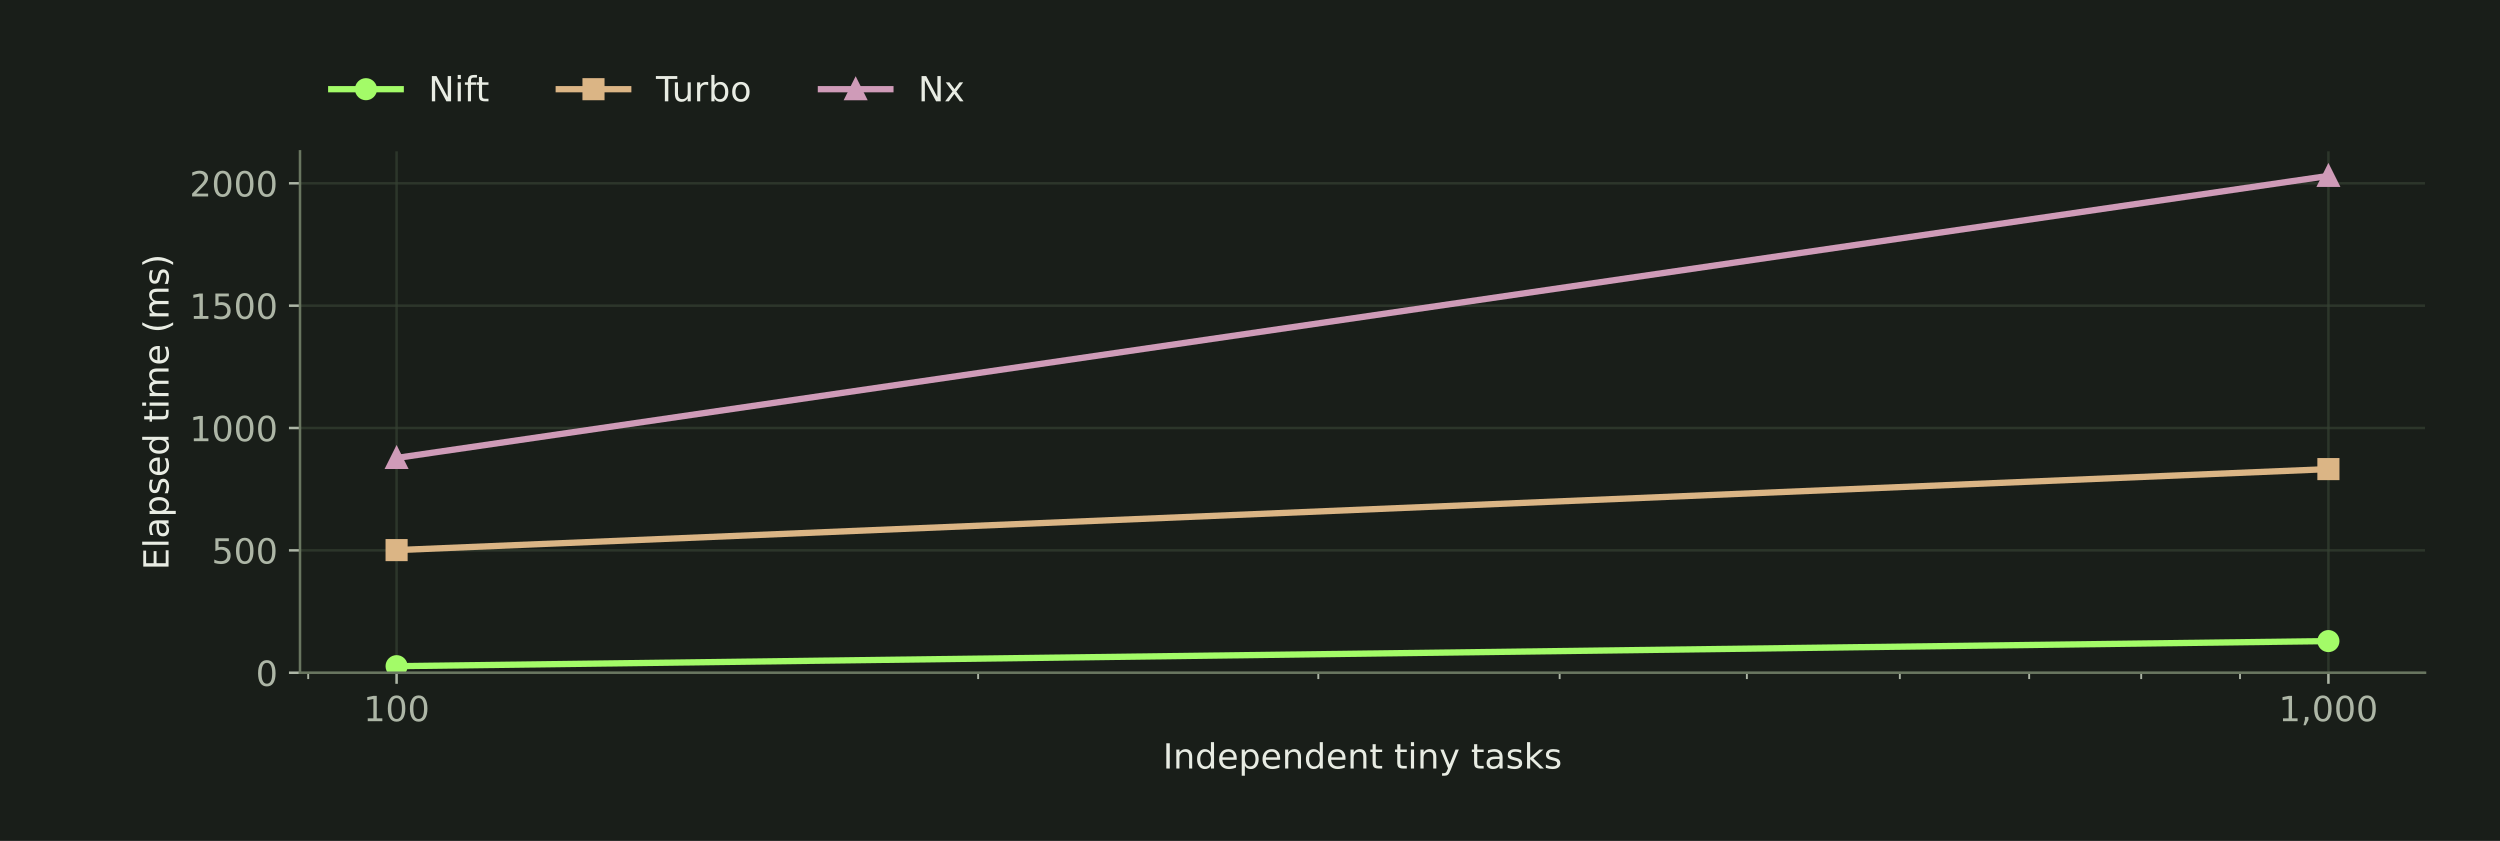
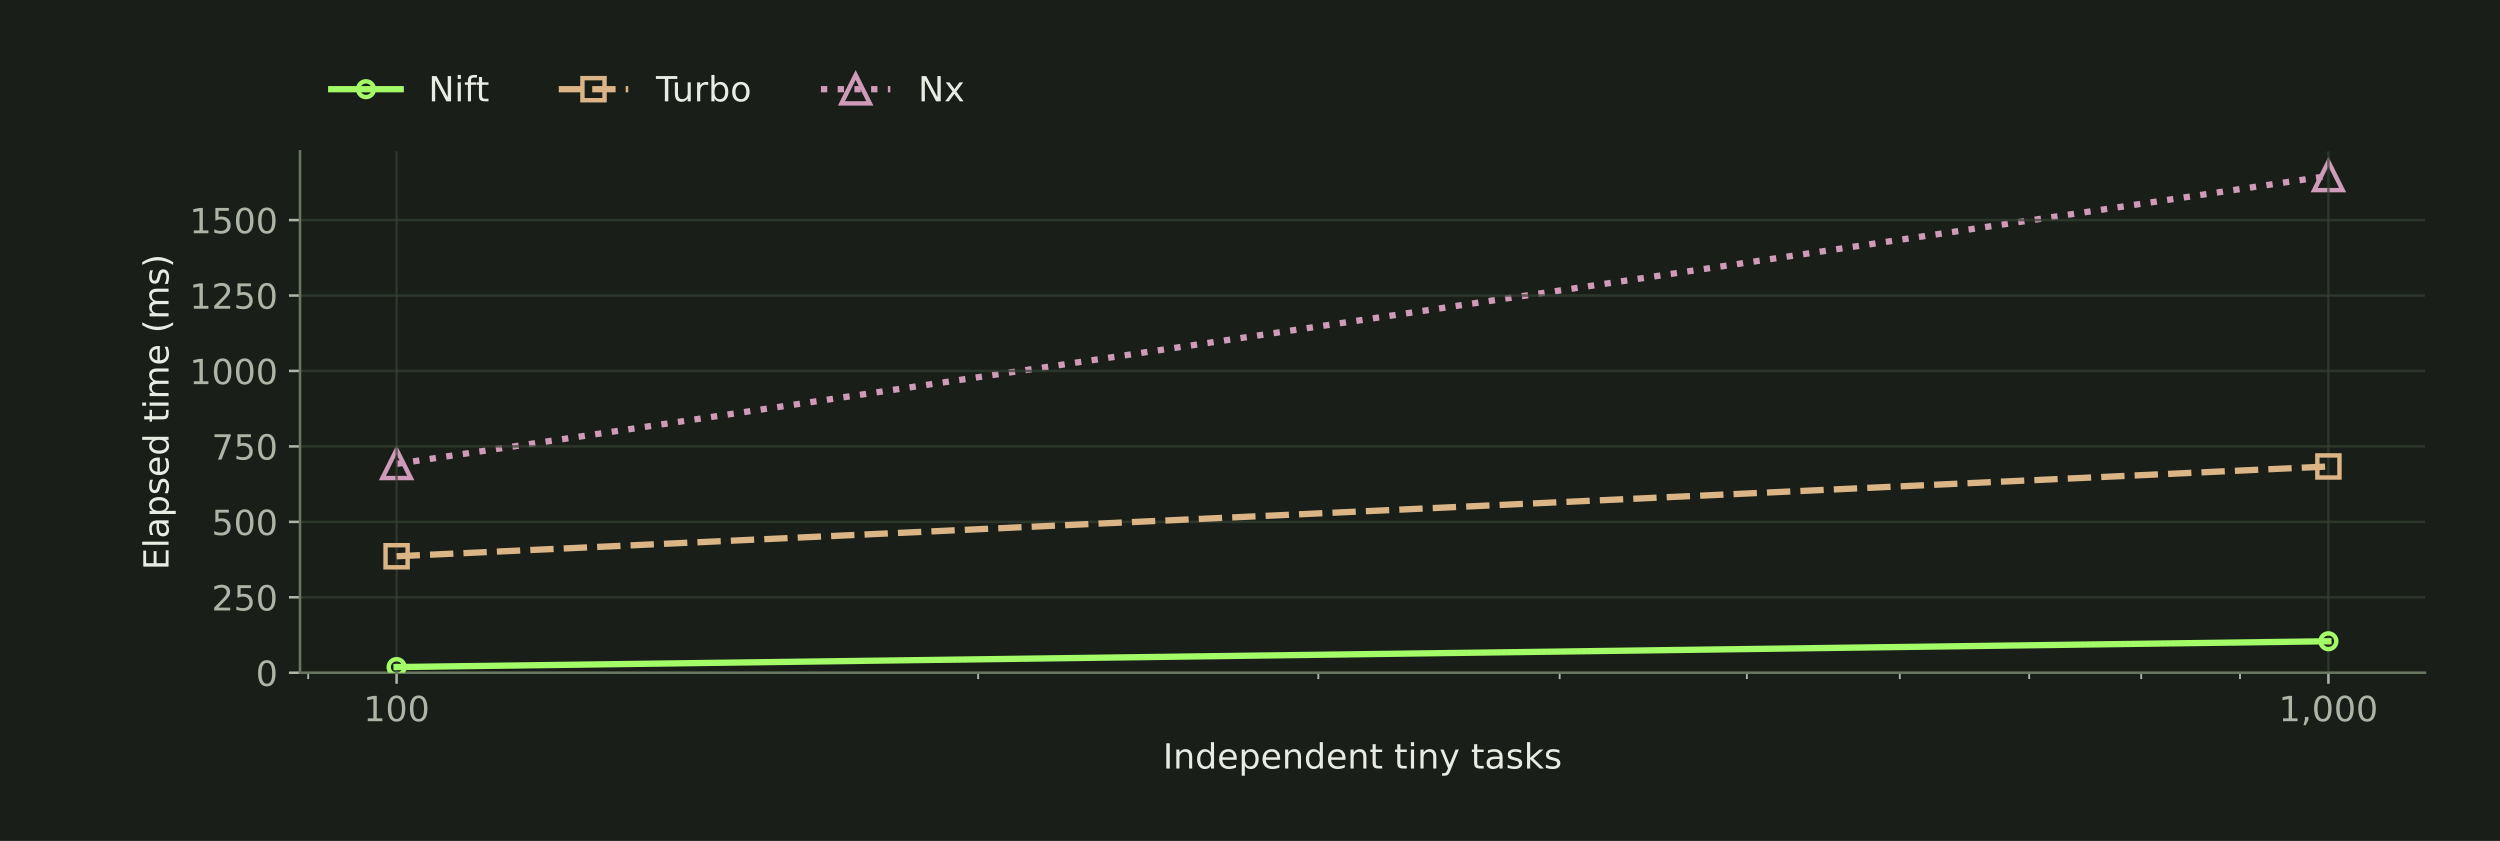
<svg xmlns="http://www.w3.org/2000/svg" xmlns:xlink="http://www.w3.org/1999/xlink" width="792pt" height="266.4pt" viewBox="0 0 792 266.4" version="1.1">
  <defs>
    <style type="text/css">*{stroke-linejoin: round; stroke-linecap: butt}</style>
  </defs>
  <g id="figure_1">
    <g id="patch_1">
      <path d="M 0 266.4 L 792 266.4 L 792 0 L 0 0 z " style="fill: #191e19" />
    </g>
    <g id="axes_1">
      <g id="patch_2">
        <path d="M 95.04 213.12 L 768.24 213.12 L 768.24 47.952 L 95.04 47.952 z " style="fill: #191e19" />
      </g>
+       <g id="line2d_1">
+         <path d="M 125.64 146.958 L 737.64 55.732 " clip-path="url(#pe6b6be5bf1)" style="fill: none; stroke-dasharray: 2,3.3; stroke-dashoffset: 0; stroke: #cf9bb8; stroke-width: 2" />
+         <defs>
+           <path id="mb06a987449" d="M 0 -4.5 L -4.5 4.5 L 4.5 4.5 z " style="stroke: #cf9bb8; stroke-width: 1.4; stroke-linejoin: miter" />
+         </defs>
+         <g clip-path="url(#pe6b6be5bf1)">
+           <use xlink:href="#mb06a987449" x="125.64" y="146.958" style="fill-opacity: 0; stroke: #cf9bb8; stroke-width: 1.4; stroke-linejoin: miter" />
+           <use xlink:href="#mb06a987449" x="737.64" y="55.732" style="fill-opacity: 0; stroke: #cf9bb8; stroke-width: 1.4; stroke-linejoin: miter" />
+         </g>
+       </g>
      <g id="matplotlib.axis_1">
        <g id="xtick_1">
-           <g id="line2d_1">
+           <g id="line2d_2">
            <path d="M 125.64 213.12 L 125.64 47.952 " clip-path="url(#pe6b6be5bf1)" style="fill: none; stroke: #354132; stroke-opacity: 0.7; stroke-width: 0.8; stroke-linecap: square" />
          </g>
-           <g id="line2d_2">
+           <g id="line2d_3">
            <defs>
              <path id="mb59d0f743f" d="M 0 0 L 0 3.5 " style="stroke: #adb6a6; stroke-width: 0.8" />
            </defs>
            <g>
              <use xlink:href="#mb59d0f743f" x="125.64" y="213.12" style="fill: #adb6a6; stroke: #adb6a6; stroke-width: 0.8" />
            </g>
          </g>
          <g id="text_1">
            <text style="font-size: 11px; font-family: 'DejaVu Sans'; text-anchor: middle; fill: #adb6a6" x="125.64" y="228.477" transform="rotate(-0 125.64 228.4774)">100</text>
          </g>
        </g>
        <g id="xtick_2">
-           <g id="line2d_3">
+           <g id="line2d_4">
            <path d="M 737.64 213.12 L 737.64 47.952 " clip-path="url(#pe6b6be5bf1)" style="fill: none; stroke: #354132; stroke-opacity: 0.7; stroke-width: 0.8; stroke-linecap: square" />
          </g>
-           <g id="line2d_4">
+           <g id="line2d_5">
            <g>
              <use xlink:href="#mb59d0f743f" x="737.64" y="213.12" style="fill: #adb6a6; stroke: #adb6a6; stroke-width: 0.8" />
            </g>
          </g>
          <g id="text_2">
            <text style="font-size: 11px; font-family: 'DejaVu Sans'; text-anchor: middle; fill: #adb6a6" x="737.64" y="228.477" transform="rotate(-0 737.64 228.4774)">1,000</text>
          </g>
        </g>
        <g id="xtick_3">
-           <g id="line2d_5">
+           <g id="line2d_6">
            <defs>
              <path id="md41d5f1bb8" d="M 0 0 L 0 2 " style="stroke: #adb6a6; stroke-width: 0.6" />
            </defs>
            <g>
              <use xlink:href="#md41d5f1bb8" x="97.636" y="213.12" style="fill: #adb6a6; stroke: #adb6a6; stroke-width: 0.6" />
            </g>
          </g>
        </g>
        <g id="xtick_4">
-           <g id="line2d_6">
+           <g id="line2d_7">
            <g>
              <use xlink:href="#md41d5f1bb8" x="309.87" y="213.12" style="fill: #adb6a6; stroke: #adb6a6; stroke-width: 0.6" />
            </g>
          </g>
        </g>
        <g id="xtick_5">
-           <g id="line2d_7">
+           <g id="line2d_8">
            <g>
              <use xlink:href="#md41d5f1bb8" x="417.638" y="213.12" style="fill: #adb6a6; stroke: #adb6a6; stroke-width: 0.6" />
            </g>
          </g>
        </g>
        <g id="xtick_6">
-           <g id="line2d_8">
+           <g id="line2d_9">
            <g>
              <use xlink:href="#md41d5f1bb8" x="494.101" y="213.12" style="fill: #adb6a6; stroke: #adb6a6; stroke-width: 0.6" />
            </g>
          </g>
        </g>
        <g id="xtick_7">
-           <g id="line2d_9">
+           <g id="line2d_10">
            <g>
              <use xlink:href="#md41d5f1bb8" x="553.41" y="213.12" style="fill: #adb6a6; stroke: #adb6a6; stroke-width: 0.6" />
            </g>
          </g>
        </g>
        <g id="xtick_8">
-           <g id="line2d_10">
+           <g id="line2d_11">
            <g>
              <use xlink:href="#md41d5f1bb8" x="601.869" y="213.12" style="fill: #adb6a6; stroke: #adb6a6; stroke-width: 0.6" />
            </g>
          </g>
        </g>
        <g id="xtick_9">
-           <g id="line2d_11">
+           <g id="line2d_12">
            <g>
              <use xlink:href="#md41d5f1bb8" x="642.84" y="213.12" style="fill: #adb6a6; stroke: #adb6a6; stroke-width: 0.6" />
            </g>
          </g>
        </g>
        <g id="xtick_10">
-           <g id="line2d_12">
+           <g id="line2d_13">
            <g>
              <use xlink:href="#md41d5f1bb8" x="678.331" y="213.12" style="fill: #adb6a6; stroke: #adb6a6; stroke-width: 0.6" />
            </g>
          </g>
        </g>
        <g id="xtick_11">
-           <g id="line2d_13">
+           <g id="line2d_14">
            <g>
              <use xlink:href="#md41d5f1bb8" x="709.636" y="213.12" style="fill: #adb6a6; stroke: #adb6a6; stroke-width: 0.6" />
            </g>
          </g>
        </g>
        <g id="text_3">
          <text style="font-size: 11px; font-family: 'DejaVu Sans'; text-anchor: middle; fill: #e8ece3" x="431.64" y="243.478" transform="rotate(-0 431.64 243.4783)">Independent tiny tasks</text>
        </g>
      </g>
      <g id="matplotlib.axis_2">
        <g id="ytick_1">
-           <g id="line2d_14">
+           <g id="line2d_15">
            <path d="M 95.04 213.12 L 768.24 213.12 " clip-path="url(#pe6b6be5bf1)" style="fill: none; stroke: #354132; stroke-opacity: 0.7; stroke-width: 0.8; stroke-linecap: square" />
          </g>
-           <g id="line2d_15">
+           <g id="line2d_16">
            <defs>
              <path id="ma8dde5b0b7" d="M 0 0 L -3.5 0 " style="stroke: #adb6a6; stroke-width: 0.8" />
            </defs>
            <g>
              <use xlink:href="#ma8dde5b0b7" x="95.04" y="213.12" style="fill: #adb6a6; stroke: #adb6a6; stroke-width: 0.8" />
            </g>
          </g>
          <g id="text_4">
            <text style="font-size: 11px; font-family: 'DejaVu Sans'; text-anchor: end; fill: #adb6a6" x="88.04" y="217.299" transform="rotate(-0 88.04 217.2987)">0</text>
          </g>
        </g>
        <g id="ytick_2">
-           <g id="line2d_16">
-             <path d="M 95.04 174.357 L 768.24 174.357 " clip-path="url(#pe6b6be5bf1)" style="fill: none; stroke: #354132; stroke-opacity: 0.7; stroke-width: 0.8; stroke-linecap: square" />
-           </g>
          <g id="line2d_17">
-             <g>
-               <use xlink:href="#ma8dde5b0b7" x="95.04" y="174.357" style="fill: #adb6a6; stroke: #adb6a6; stroke-width: 0.8" />
+             <path d="M 95.04 189.22 L 768.24 189.22 " clip-path="url(#pe6b6be5bf1)" style="fill: none; stroke: #354132; stroke-opacity: 0.7; stroke-width: 0.8; stroke-linecap: square" />
+           </g>
+           <g id="line2d_18">
+             <g>
+               <use xlink:href="#ma8dde5b0b7" x="95.04" y="189.22" style="fill: #adb6a6; stroke: #adb6a6; stroke-width: 0.8" />
            </g>
          </g>
          <g id="text_5">
-             <text style="font-size: 11px; font-family: 'DejaVu Sans'; text-anchor: end; fill: #adb6a6" x="88.04" y="178.536" transform="rotate(-0 88.04 178.5357)">500</text>
+             <text style="font-size: 11px; font-family: 'DejaVu Sans'; text-anchor: end; fill: #adb6a6" x="88.04" y="193.399" transform="rotate(-0 88.04 193.3986)">250</text>
          </g>
        </g>
        <g id="ytick_3">
-           <g id="line2d_18">
-             <path d="M 95.04 135.594 L 768.24 135.594 " clip-path="url(#pe6b6be5bf1)" style="fill: none; stroke: #354132; stroke-opacity: 0.7; stroke-width: 0.8; stroke-linecap: square" />
-           </g>
          <g id="line2d_19">
-             <g>
-               <use xlink:href="#ma8dde5b0b7" x="95.04" y="135.594" style="fill: #adb6a6; stroke: #adb6a6; stroke-width: 0.8" />
+             <path d="M 95.04 165.32 L 768.24 165.32 " clip-path="url(#pe6b6be5bf1)" style="fill: none; stroke: #354132; stroke-opacity: 0.7; stroke-width: 0.8; stroke-linecap: square" />
+           </g>
+           <g id="line2d_20">
+             <g>
+               <use xlink:href="#ma8dde5b0b7" x="95.04" y="165.32" style="fill: #adb6a6; stroke: #adb6a6; stroke-width: 0.8" />
            </g>
          </g>
          <g id="text_6">
-             <text style="font-size: 11px; font-family: 'DejaVu Sans'; text-anchor: end; fill: #adb6a6" x="88.04" y="139.773" transform="rotate(-0 88.04 139.7727)">1000</text>
+             <text style="font-size: 11px; font-family: 'DejaVu Sans'; text-anchor: end; fill: #adb6a6" x="88.04" y="169.499" transform="rotate(-0 88.04 169.4986)">500</text>
          </g>
        </g>
        <g id="ytick_4">
-           <g id="line2d_20">
-             <path d="M 95.04 96.831 L 768.24 96.831 " clip-path="url(#pe6b6be5bf1)" style="fill: none; stroke: #354132; stroke-opacity: 0.7; stroke-width: 0.8; stroke-linecap: square" />
-           </g>
          <g id="line2d_21">
-             <g>
-               <use xlink:href="#ma8dde5b0b7" x="95.04" y="96.831" style="fill: #adb6a6; stroke: #adb6a6; stroke-width: 0.8" />
+             <path d="M 95.04 141.42 L 768.24 141.42 " clip-path="url(#pe6b6be5bf1)" style="fill: none; stroke: #354132; stroke-opacity: 0.7; stroke-width: 0.8; stroke-linecap: square" />
+           </g>
+           <g id="line2d_22">
+             <g>
+               <use xlink:href="#ma8dde5b0b7" x="95.04" y="141.42" style="fill: #adb6a6; stroke: #adb6a6; stroke-width: 0.8" />
            </g>
          </g>
          <g id="text_7">
-             <text style="font-size: 11px; font-family: 'DejaVu Sans'; text-anchor: end; fill: #adb6a6" x="88.04" y="101.01" transform="rotate(-0 88.04 101.0096)">1500</text>
+             <text style="font-size: 11px; font-family: 'DejaVu Sans'; text-anchor: end; fill: #adb6a6" x="88.04" y="145.599" transform="rotate(-0 88.04 145.5985)">750</text>
          </g>
        </g>
        <g id="ytick_5">
-           <g id="line2d_22">
-             <path d="M 95.04 58.068 L 768.24 58.068 " clip-path="url(#pe6b6be5bf1)" style="fill: none; stroke: #354132; stroke-opacity: 0.7; stroke-width: 0.8; stroke-linecap: square" />
-           </g>
          <g id="line2d_23">
-             <g>
-               <use xlink:href="#ma8dde5b0b7" x="95.04" y="58.068" style="fill: #adb6a6; stroke: #adb6a6; stroke-width: 0.8" />
+             <path d="M 95.04 117.52 L 768.24 117.52 " clip-path="url(#pe6b6be5bf1)" style="fill: none; stroke: #354132; stroke-opacity: 0.7; stroke-width: 0.8; stroke-linecap: square" />
+           </g>
+           <g id="line2d_24">
+             <g>
+               <use xlink:href="#ma8dde5b0b7" x="95.04" y="117.52" style="fill: #adb6a6; stroke: #adb6a6; stroke-width: 0.8" />
            </g>
          </g>
          <g id="text_8">
-             <text style="font-size: 11px; font-family: 'DejaVu Sans'; text-anchor: end; fill: #adb6a6" x="88.04" y="62.247" transform="rotate(-0 88.04 62.24659)">2000</text>
-           </g>
-         </g>
-         <g id="text_9">
+             <text style="font-size: 11px; font-family: 'DejaVu Sans'; text-anchor: end; fill: #adb6a6" x="88.04" y="121.698" transform="rotate(-0 88.04 121.6985)">1000</text>
+           </g>
+         </g>
+         <g id="ytick_6">
+           <g id="line2d_25">
+             <path d="M 95.04 93.62 L 768.24 93.62 " clip-path="url(#pe6b6be5bf1)" style="fill: none; stroke: #354132; stroke-opacity: 0.7; stroke-width: 0.8; stroke-linecap: square" />
+           </g>
+           <g id="line2d_26">
+             <g>
+               <use xlink:href="#ma8dde5b0b7" x="95.04" y="93.62" style="fill: #adb6a6; stroke: #adb6a6; stroke-width: 0.8" />
+             </g>
+           </g>
+           <g id="text_9">
+             <text style="font-size: 11px; font-family: 'DejaVu Sans'; text-anchor: end; fill: #adb6a6" x="88.04" y="97.798" transform="rotate(-0 88.04 97.79839)">1250</text>
+           </g>
+         </g>
+         <g id="ytick_7">
+           <g id="line2d_27">
+             <path d="M 95.04 69.72 L 768.24 69.72 " clip-path="url(#pe6b6be5bf1)" style="fill: none; stroke: #354132; stroke-opacity: 0.7; stroke-width: 0.8; stroke-linecap: square" />
+           </g>
+           <g id="line2d_28">
+             <g>
+               <use xlink:href="#ma8dde5b0b7" x="95.04" y="69.72" style="fill: #adb6a6; stroke: #adb6a6; stroke-width: 0.8" />
+             </g>
+           </g>
+           <g id="text_10">
+             <text style="font-size: 11px; font-family: 'DejaVu Sans'; text-anchor: end; fill: #adb6a6" x="88.04" y="73.898" transform="rotate(-0 88.04 73.89832)">1500</text>
+           </g>
+         </g>
+         <g id="text_11">
          <text style="font-size: 11px; font-family: 'DejaVu Sans'; text-anchor: middle; fill: #e8ece3" x="53.402" y="130.536" transform="rotate(-90 53.40242 130.536)">Elapsed time (ms)</text>
        </g>
      </g>
-       <g id="line2d_24">
-         <path d="M 125.64 211.044 L 737.64 203.093 " clip-path="url(#pe6b6be5bf1)" style="fill: none; stroke: #a3fb68; stroke-width: 2; stroke-linecap: square" />
+       <g id="line2d_29">
+         <path d="M 125.64 176.222 L 737.64 147.776 " clip-path="url(#pe6b6be5bf1)" style="fill: none; stroke-dasharray: 7.4,3.2; stroke-dashoffset: 0; stroke: #dbb585; stroke-width: 2" />
        <defs>
-           <path id="m476e483576" d="M 0 3 C 0.796 3 1.559 2.684 2.121 2.121 C 2.684 1.559 3 0.796 3 0 C 3 -0.796 2.684 -1.559 2.121 -2.121 C 1.559 -2.684 0.796 -3 0 -3 C -0.796 -3 -1.559 -2.684 -2.121 -2.121 C -2.684 -1.559 -3 -0.796 -3 0 C -3 0.796 -2.684 1.559 -2.121 2.121 C -1.559 2.684 -0.796 3 0 3 z " style="stroke: #a3fb68" />
+           <path id="m5ce04a1365" d="M -3.5 3.5 L 3.5 3.5 L 3.5 -3.5 L -3.5 -3.5 z " style="stroke: #dbb585; stroke-width: 1.4; stroke-linejoin: miter" />
        </defs>
        <g clip-path="url(#pe6b6be5bf1)">
-           <use xlink:href="#m476e483576" x="125.64" y="211.044" style="fill: #a3fb68; stroke: #a3fb68" />
-           <use xlink:href="#m476e483576" x="737.64" y="203.093" style="fill: #a3fb68; stroke: #a3fb68" />
-         </g>
-       </g>
-       <g id="line2d_25">
-         <path d="M 125.64 174.27 L 737.64 148.609 " clip-path="url(#pe6b6be5bf1)" style="fill: none; stroke: #dbb585; stroke-width: 2; stroke-linecap: square" />
+           <use xlink:href="#m5ce04a1365" x="125.64" y="176.222" style="fill-opacity: 0; stroke: #dbb585; stroke-width: 1.4; stroke-linejoin: miter" />
+           <use xlink:href="#m5ce04a1365" x="737.64" y="147.776" style="fill-opacity: 0; stroke: #dbb585; stroke-width: 1.4; stroke-linejoin: miter" />
+         </g>
+       </g>
+       <g id="patch_3">
+         <path d="M 95.04 213.12 L 95.04 47.952 " style="fill: none; stroke: #697660; stroke-width: 0.8; stroke-linejoin: miter; stroke-linecap: square" />
+       </g>
+       <g id="patch_4">
+         <path d="M 95.04 213.12 L 768.24 213.12 " style="fill: none; stroke: #697660; stroke-width: 0.8; stroke-linejoin: miter; stroke-linecap: square" />
+       </g>
+       <g id="line2d_30">
+         <path d="M 125.64 211.323 L 737.64 203.15 " clip-path="url(#pe6b6be5bf1)" style="fill: none; stroke: #a3fb68; stroke-width: 2; stroke-linecap: square" />
        <defs>
-           <path id="mcf83442291" d="M -3 3 L 3 3 L 3 -3 L -3 -3 z " style="stroke: #dbb585; stroke-linejoin: miter" />
+           <path id="m6ec066d66f" d="M 0 2.5 C 0.663 2.5 1.299 2.237 1.768 1.768 C 2.237 1.299 2.5 0.663 2.5 0 C 2.5 -0.663 2.237 -1.299 1.768 -1.768 C 1.299 -2.237 0.663 -2.5 0 -2.5 C -0.663 -2.5 -1.299 -2.237 -1.768 -1.768 C -2.237 -1.299 -2.5 -0.663 -2.5 0 C -2.5 0.663 -2.237 1.299 -1.768 1.768 C -1.299 2.237 -0.663 2.5 0 2.5 z " style="stroke: #a3fb68; stroke-width: 1.4" />
        </defs>
        <g clip-path="url(#pe6b6be5bf1)">
-           <use xlink:href="#mcf83442291" x="125.64" y="174.27" style="fill: #dbb585; stroke: #dbb585; stroke-linejoin: miter" />
-           <use xlink:href="#mcf83442291" x="737.64" y="148.609" style="fill: #dbb585; stroke: #dbb585; stroke-linejoin: miter" />
-         </g>
-       </g>
-       <g id="line2d_26">
-         <path d="M 125.64 145.077 L 737.64 55.718 " clip-path="url(#pe6b6be5bf1)" style="fill: none; stroke: #cf9bb8; stroke-width: 2; stroke-linecap: square" />
-         <defs>
-           <path id="mc515a019c6" d="M 0 -3 L -3 3 L 3 3 z " style="stroke: #cf9bb8; stroke-linejoin: miter" />
-         </defs>
-         <g clip-path="url(#pe6b6be5bf1)">
-           <use xlink:href="#mc515a019c6" x="125.64" y="145.077" style="fill: #cf9bb8; stroke: #cf9bb8; stroke-linejoin: miter" />
-           <use xlink:href="#mc515a019c6" x="737.64" y="55.718" style="fill: #cf9bb8; stroke: #cf9bb8; stroke-linejoin: miter" />
-         </g>
-       </g>
-       <g id="patch_3">
-         <path d="M 95.04 213.12 L 95.04 47.952 " style="fill: none; stroke: #697660; stroke-width: 0.8; stroke-linejoin: miter; stroke-linecap: square" />
-       </g>
-       <g id="patch_4">
-         <path d="M 95.04 213.12 L 768.24 213.12 " style="fill: none; stroke: #697660; stroke-width: 0.8; stroke-linejoin: miter; stroke-linecap: square" />
+           <use xlink:href="#m6ec066d66f" x="125.64" y="211.323" style="fill-opacity: 0; stroke: #a3fb68; stroke-width: 1.4" />
+           <use xlink:href="#m6ec066d66f" x="737.64" y="203.15" style="fill-opacity: 0; stroke: #a3fb68; stroke-width: 1.4" />
+         </g>
      </g>
      <g id="legend_1">
-         <g id="line2d_27">
+         <g id="line2d_31">
          <path d="M 104.94 28.256 L 115.94 28.256 L 126.94 28.256 " style="fill: none; stroke: #a3fb68; stroke-width: 2; stroke-linecap: square" />
          <g>
-             <use xlink:href="#m476e483576" x="115.94" y="28.256" style="fill: #a3fb68; stroke: #a3fb68" />
-           </g>
-         </g>
-         <g id="text_10">
+             <use xlink:href="#m6ec066d66f" x="115.94" y="28.256" style="fill-opacity: 0; stroke: #a3fb68; stroke-width: 1.4" />
+           </g>
+         </g>
+         <g id="text_12">
          <text style="font-size: 11px; font-family: 'DejaVu Sans'; text-anchor: start; fill: #e8ece3" x="135.74" y="32.106" transform="rotate(-0 135.74 32.10606)">Nift</text>
        </g>
-         <g id="line2d_28">
-           <path d="M 177.018 28.256 L 188.018 28.256 L 199.018 28.256 " style="fill: none; stroke: #dbb585; stroke-width: 2; stroke-linecap: square" />
+         <g id="line2d_32">
+           <path d="M 177.018 28.256 L 188.018 28.256 L 199.018 28.256 " style="fill: none; stroke-dasharray: 7.4,3.2; stroke-dashoffset: 0; stroke: #dbb585; stroke-width: 2" />
          <g>
-             <use xlink:href="#mcf83442291" x="188.018" y="28.256" style="fill: #dbb585; stroke: #dbb585; stroke-linejoin: miter" />
-           </g>
-         </g>
-         <g id="text_11">
+             <use xlink:href="#m5ce04a1365" x="188.018" y="28.256" style="fill-opacity: 0; stroke: #dbb585; stroke-width: 1.4; stroke-linejoin: miter" />
+           </g>
+         </g>
+         <g id="text_13">
          <text style="font-size: 11px; font-family: 'DejaVu Sans'; text-anchor: start; fill: #e8ece3" x="207.817" y="32.106" transform="rotate(-0 207.8175 32.10606)">Turbo</text>
        </g>
-         <g id="line2d_29">
-           <path d="M 260.073 28.256 L 271.073 28.256 L 282.073 28.256 " style="fill: none; stroke: #cf9bb8; stroke-width: 2; stroke-linecap: square" />
+         <g id="line2d_33">
+           <path d="M 260.073 28.256 L 271.073 28.256 L 282.073 28.256 " style="fill: none; stroke-dasharray: 2,3.3; stroke-dashoffset: 0; stroke: #cf9bb8; stroke-width: 2" />
          <g>
-             <use xlink:href="#mc515a019c6" x="271.073" y="28.256" style="fill: #cf9bb8; stroke: #cf9bb8; stroke-linejoin: miter" />
-           </g>
-         </g>
-         <g id="text_12">
+             <use xlink:href="#mb06a987449" x="271.073" y="28.256" style="fill-opacity: 0; stroke: #cf9bb8; stroke-width: 1.4; stroke-linejoin: miter" />
+           </g>
+         </g>
+         <g id="text_14">
          <text style="font-size: 11px; font-family: 'DejaVu Sans'; text-anchor: start; fill: #e8ece3" x="290.873" y="32.106" transform="rotate(-0 290.8727 32.10606)">Nx</text>
        </g>
      </g>
    </g>
  </g>
  <defs>
    <clipPath id="pe6b6be5bf1">
      <rect x="95.04" y="47.952" width="673.2" height="165.168" />
    </clipPath>
  </defs>
</svg>
